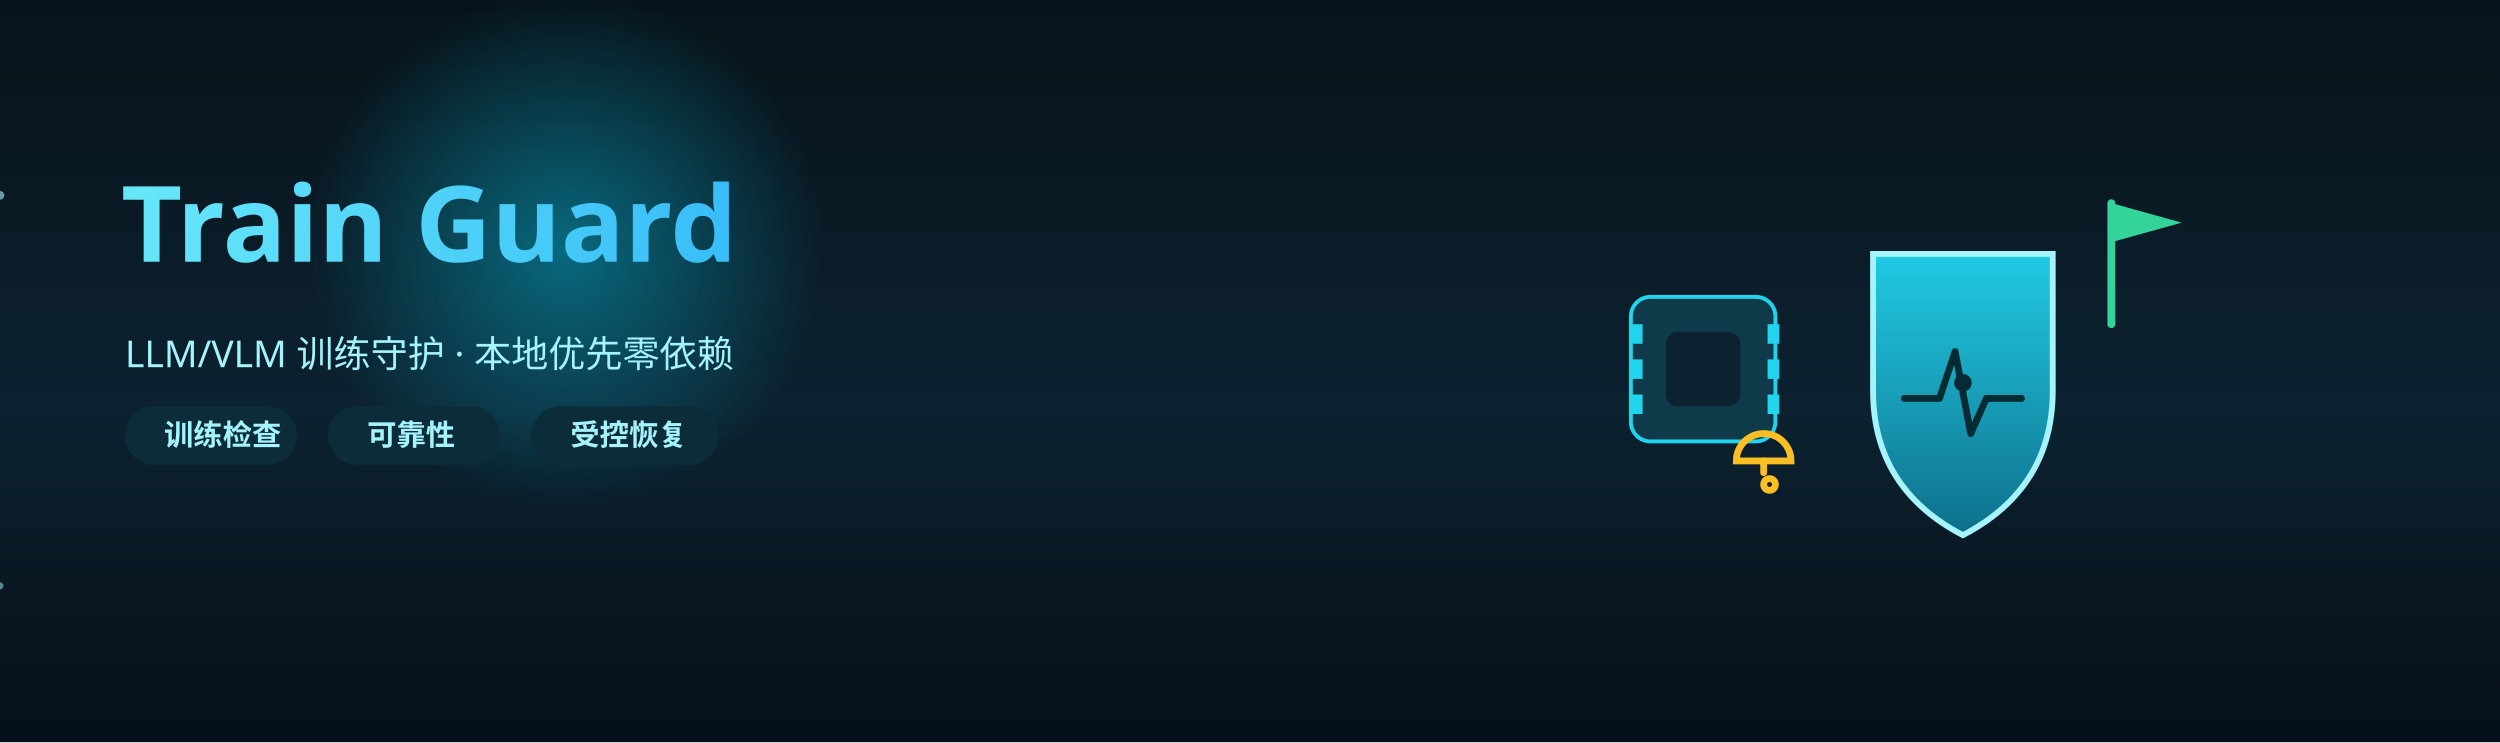
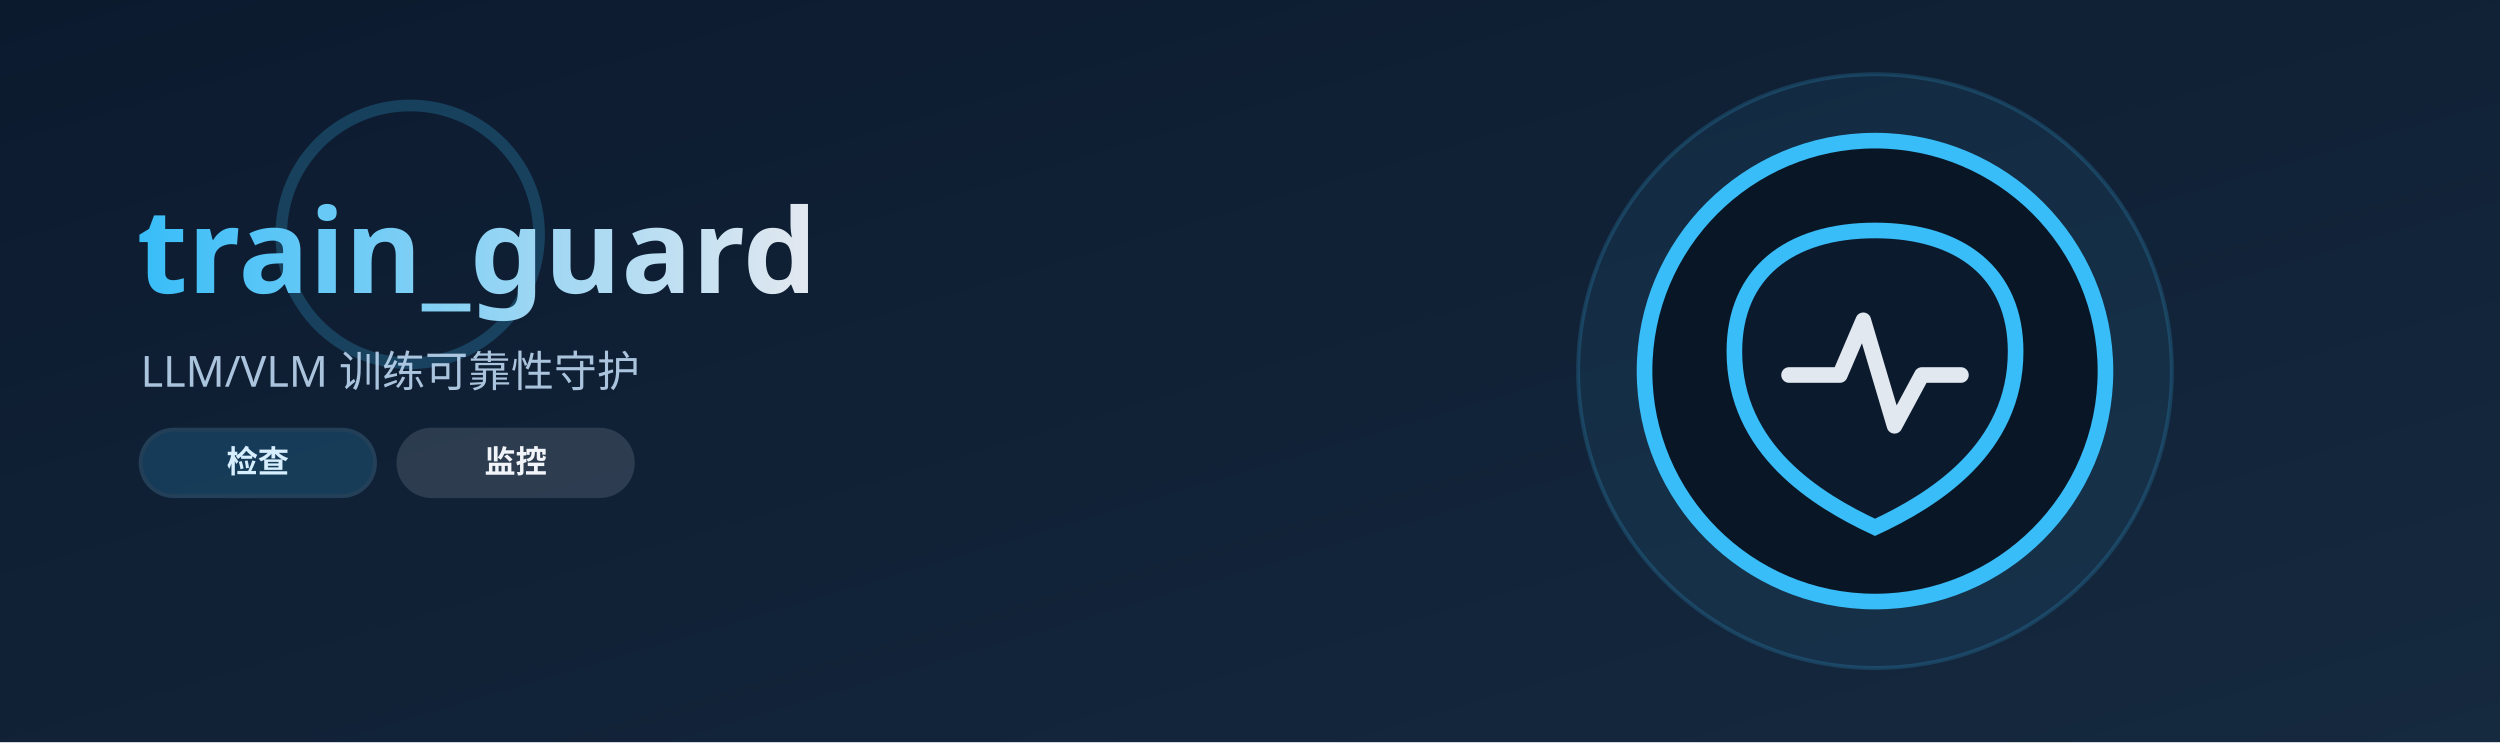
- <svg xmlns="http://www.w3.org/2000/svg" viewBox="0 0 1280 380" width="1280" height="380" role="img" aria-label="Train Guard · LLM/VLM 训练守护工具包">
+ <svg xmlns="http://www.w3.org/2000/svg" viewBox="0 0 1280 380" role="img" aria-label="train_guard" font-family="'Segoe UI','PingFang SC','Microsoft YaHei',sans-serif">
  <defs>
-     <linearGradient id="bgGrad" x1="0" y1="0" x2="0" y2="1">
-       <stop offset="0" stop-color="#07131a" />
-       <stop offset="0.55" stop-color="#0c2230" />
-       <stop offset="1" stop-color="#060f17" />
+     <linearGradient id="bg" x1="0" y1="0" x2="1" y2="1">
+       <stop offset="0" stop-color="#0c1a2e" />
+       <stop offset="1" stop-color="#15293f" />
    </linearGradient>
-     <linearGradient id="beamGrad" x1="0" y1="0" x2="1" y2="0">
-       <stop offset="0" stop-color="#a5f3fc" stop-opacity="0" />
-       <stop offset="0.5" stop-color="#22d3ee" stop-opacity="0.8" />
-       <stop offset="1" stop-color="#a5f3fc" stop-opacity="0" />
+     <linearGradient id="title" x1="0" y1="0" x2="1" y2="0">
+       <stop offset="0" stop-color="#38bdf8" />
+       <stop offset="1" stop-color="#e2e8f0" />
    </linearGradient>
-     <radialGradient id="haloGrad" cx="0.5" cy="0.5" r="0.5">
-       <stop offset="0" stop-color="#06b6d4" stop-opacity="0.5" />
-       <stop offset="1" stop-color="#06b6d4" stop-opacity="0" />
-     </radialGradient>
-     <linearGradient id="titleGrad" x1="0" y1="0" x2="1" y2="0">
-       <stop offset="0" stop-color="#67e8f9" />
-       <stop offset="1" stop-color="#38bdf8" />
-     </linearGradient>
-     <linearGradient id="shieldGrad" x1="0" y1="0" x2="0" y2="1">
-       <stop offset="0" stop-color="#22d3ee" />
-       <stop offset="1" stop-color="#0e7490" />
+     <linearGradient id="beam" x1="0" y1="0" x2="1" y2="0">
+       <stop offset="0" stop-color="#ffffff" stop-opacity="0" />
+       <stop offset="0.5" stop-color="#38bdf8" stop-opacity="0.20" />
+       <stop offset="1" stop-color="#ffffff" stop-opacity="0" />
    </linearGradient>
  </defs>
-   <rect width="1280" height="380" fill="url(#bgGrad)" />
-   <g>
-     <rect x="-220" y="0" width="220" height="380" fill="url(#beamGrad)" opacity="0">
-       <animate attributeName="x" values="-220;1500;-220" dur="8s" repeatCount="indefinite" />
-       <animate attributeName="opacity" values="0;0.5;0" dur="8s" repeatCount="indefinite" />
-     </rect>
+   <rect width="1280" height="380" fill="url(#bg)" />
+   <circle cx="960" cy="190" r="152" fill="#38bdf8" opacity="0.07" />
+   <circle cx="960" cy="190" r="152" fill="none" stroke="#38bdf8" stroke-width="2" opacity="0.18" />
+   <rect x="-120" y="0" width="64" height="380" fill="url(#beam)">
+     <animate attributeName="x" values="-120;1240;-120" dur="9s" repeatCount="indefinite" />
+   </rect>
+   <g transform="translate(960,190)">
+     <circle r="118" fill="#091626" stroke="#38bdf8" stroke-width="8" />
+     <path d="M0,-72 C44,-72 72,-50 72,-10 C72,40 30,66 0,80 C-30,66 -72,40 -72,-10 C-72,-50 -44,-72 0,-72 Z" fill="#0c1a2e" stroke="#38bdf8" stroke-width="8" />
+     <path d="M-44,2 L-18,2 L-6,-26 L10,28 L24,2 L44,2" fill="none" stroke="#e2e8f0" stroke-width="8" stroke-linecap="round" stroke-linejoin="round" />
  </g>
-   <g fill="#a5f3fc">
-     <circle cx="0" cy="100" r="2.2" opacity="0.6">
-       <animate attributeName="cx" values="-20;1320" dur="9.5s" repeatCount="indefinite" />
-     </circle>
-     <circle cx="0" cy="300" r="1.8" opacity="0.5">
-       <animate attributeName="cx" values="1320;-20" dur="11.5s" repeatCount="indefinite" />
-     </circle>
-   </g>
-   <circle cx="290" cy="128" r="132" fill="url(#haloGrad)">
-     <animate attributeName="r" values="116;144;116" dur="4.4s" repeatCount="indefinite" />
-     <animate attributeName="opacity" values="0.5;0.85;0.5" dur="4.4s" repeatCount="indefinite" />
+   <circle cx="210" cy="120" r="66" fill="none" stroke="#38bdf8" stroke-width="6" opacity="0.22">
+     <animate attributeName="r" values="56;80;56" dur="4.5s" repeatCount="indefinite" />
+     <animate attributeName="opacity" values="0.34;0.08;0.34" dur="4.5s" repeatCount="indefinite" />
  </circle>
-   <text x="62" y="134" font-family="'PingFang SC','Microsoft YaHei',sans-serif" font-size="54" font-weight="800" fill="url(#titleGrad)">Train Guard</text>
-   <line x1="64" y1="154" x2="290" y2="154" stroke="#38bdf8" stroke-width="4" stroke-linecap="round" stroke-dasharray="230" stroke-dashoffset="230">
-     <animate attributeName="stroke-dashoffset" values="230;0;0;230" keyTimes="0;0.5;0.85;1" dur="6s" repeatCount="indefinite" />
-   </line>
-   <text x="64" y="188" font-family="'PingFang SC','Microsoft YaHei',sans-serif" font-size="19" font-weight="500" fill="#a5f3fc">LLM/VLM 训练守护 · 本地优先零依赖</text>
-   <g font-family="'PingFang SC','Microsoft YaHei',sans-serif" font-size="15" font-weight="600" fill="#a5f3fc">
-     <rect x="64" y="208" width="88" height="30" rx="15" fill="#0c2c3a" />
-     <text x="84" y="228">训练检查</text>
-     <rect x="168" y="208" width="88" height="30" rx="15" fill="#0c2c3a" />
-     <text x="188" y="228">可靠性</text>
-     <rect x="272" y="208" width="96" height="30" rx="15" fill="#0c2c3a" />
-     <text x="292" y="228">受控恢复</text>
-   </g>
-   <g transform="translate(985,196)">
-     <g>
-       <animateTransform attributeName="transform" type="translate" values="0 0;0 -6;0 0" dur="4.6s" repeatCount="indefinite" />
-       <rect x="-150" y="-44" width="74" height="74" rx="10" fill="#0e3a4a" stroke="#22d3ee" stroke-width="2" />
-       <rect x="-132" y="-26" width="38" height="38" rx="6" fill="#0c2230" />
-       <g fill="#22d3ee">
-         <rect x="-150" y="-30" width="6" height="10" />
-         <rect x="-150" y="-12" width="6" height="10" />
-         <rect x="-150" y="6" width="6" height="10" />
-         <rect x="-80" y="-30" width="6" height="10" />
-         <rect x="-80" y="-12" width="6" height="10" />
-         <rect x="-80" y="6" width="6" height="10" />
-       </g>
-     </g>
-     <g transform="translate(20,0)">
-       <g>
-         <animateTransform attributeName="transform" type="scale" values="1 1;1.04 1.04;1 1" dur="3.4s" repeatCount="indefinite" />
-         <path d="M-46,-66 L46,-66 L46,4 Q46,54 0,78 Q-46,54 -46,4 Z" fill="url(#shieldGrad)" opacity="0.95" />
-         <path d="M-46,-66 L46,-66 L46,4 Q46,54 0,78 Q-46,54 -46,4 Z" fill="none" stroke="#a5f3fc" stroke-width="3" />
-         <polyline points="-30,8 -12,8 -4,-16 4,26 12,8 30,8" fill="none" stroke="#052b33" stroke-width="3.5" stroke-linecap="round" stroke-linejoin="round" />
-         <circle r="4.5" fill="#052b33">
-           <animateMotion dur="2.6s" repeatCount="indefinite" path="M-30,8 L-12,8 L-4,-16 L4,26 L12,8 L30,8" />
-         </circle>
-       </g>
-     </g>
-     <g>
-       <animateTransform attributeName="transform" type="rotate" values="-4 96 -52;4 96 -52;-4 96 -52" dur="3s" repeatCount="indefinite" />
-       <line x1="96" y1="-92" x2="96" y2="-30" stroke="#34d399" stroke-width="4" stroke-linecap="round" />
-       <path d="M96,-92 L132,-82 L96,-72 Z" fill="#34d399" />
-     </g>
-     <g>
-       <animate attributeName="opacity" values="0.7;1;0.7" dur="2.4s" repeatCount="indefinite" />
-       <path d="M-96,40 a14,14 0 0 1 28,0 Z" fill="none" stroke="#fbbf24" stroke-width="3.5" stroke-linecap="round" />
-       <path d="M-82,40 L-82,46 M-82,52 a3,3 0 1 1 0,0.1" stroke="#fbbf24" stroke-width="3.5" fill="none" stroke-linecap="round" />
-     </g>
+   <text x="70" y="150" font-size="60" font-weight="800" fill="url(#title)">train_guard</text>
+   <text x="72" y="198" font-size="22" fill="#bcd6ef" opacity="0.9">LLM/VLM 训练可靠性守护</text>
+   <g font-size="16" font-weight="600">
+     <rect x="72" y="220" width="120" height="34" rx="17" fill="#38bdf8" opacity="0.18" stroke="#7dd3fc" stroke-width="2" />
+     <text x="132" y="242" fill="#d6eefe" text-anchor="middle">检查</text>
+     <rect x="204" y="220" width="120" height="34" rx="17" fill="#e2e8f0" opacity="0.14" stroke="#e2e8f0" stroke-width="2" />
+     <text x="264" y="242" fill="#f1f5f9" text-anchor="middle">监控</text>
  </g>
</svg>
